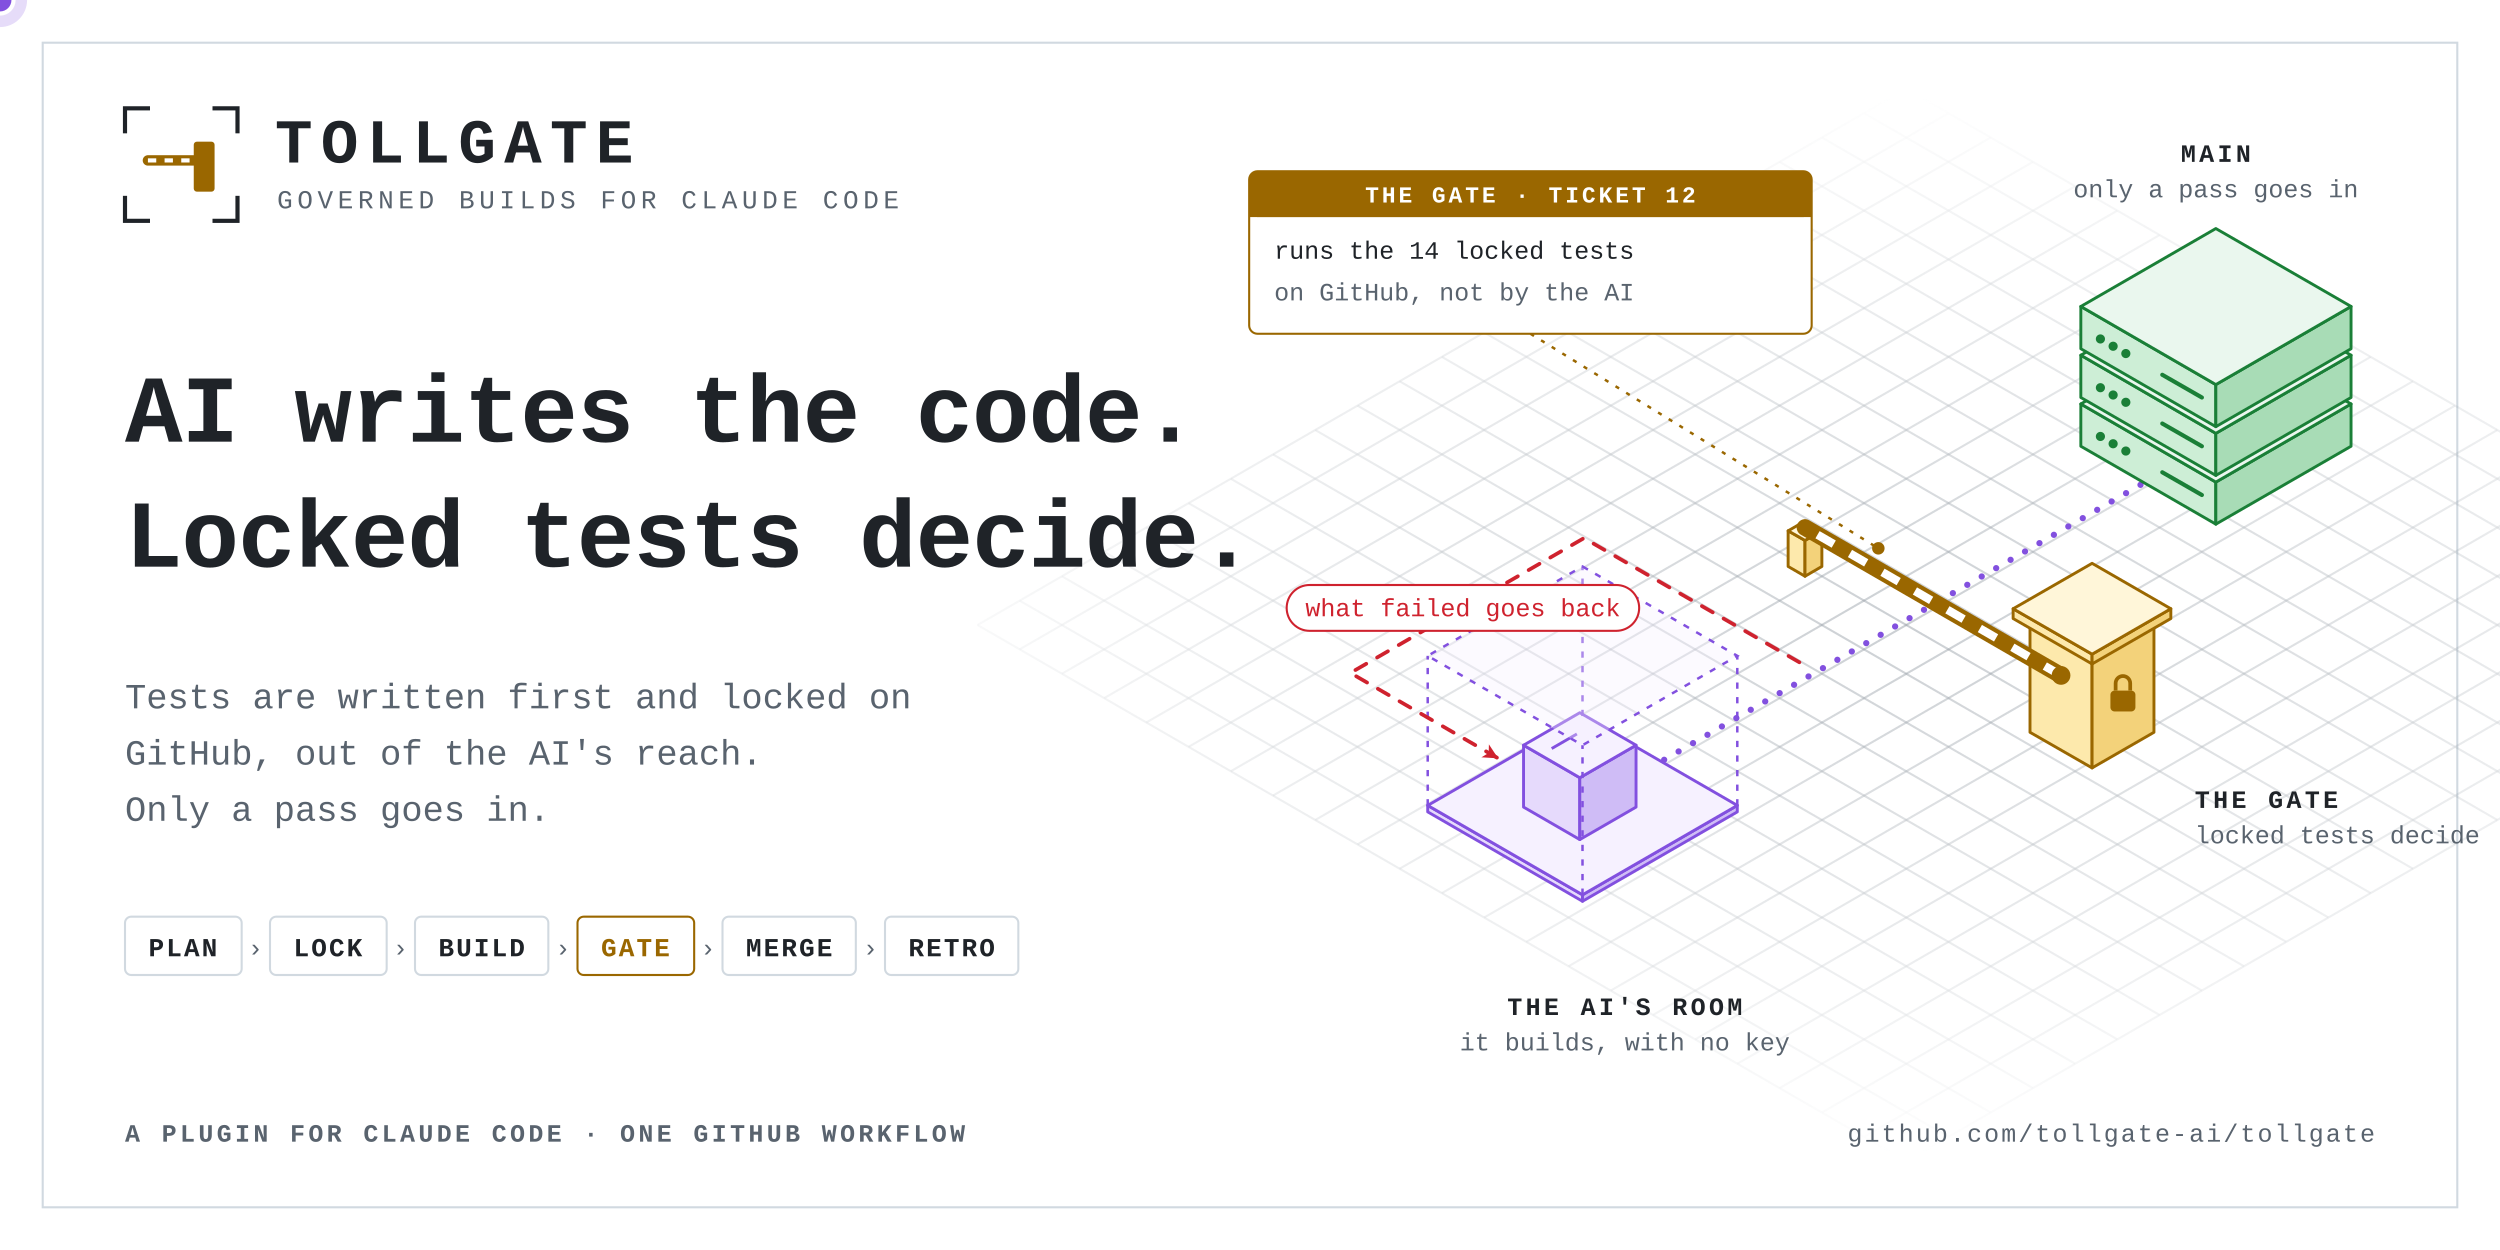
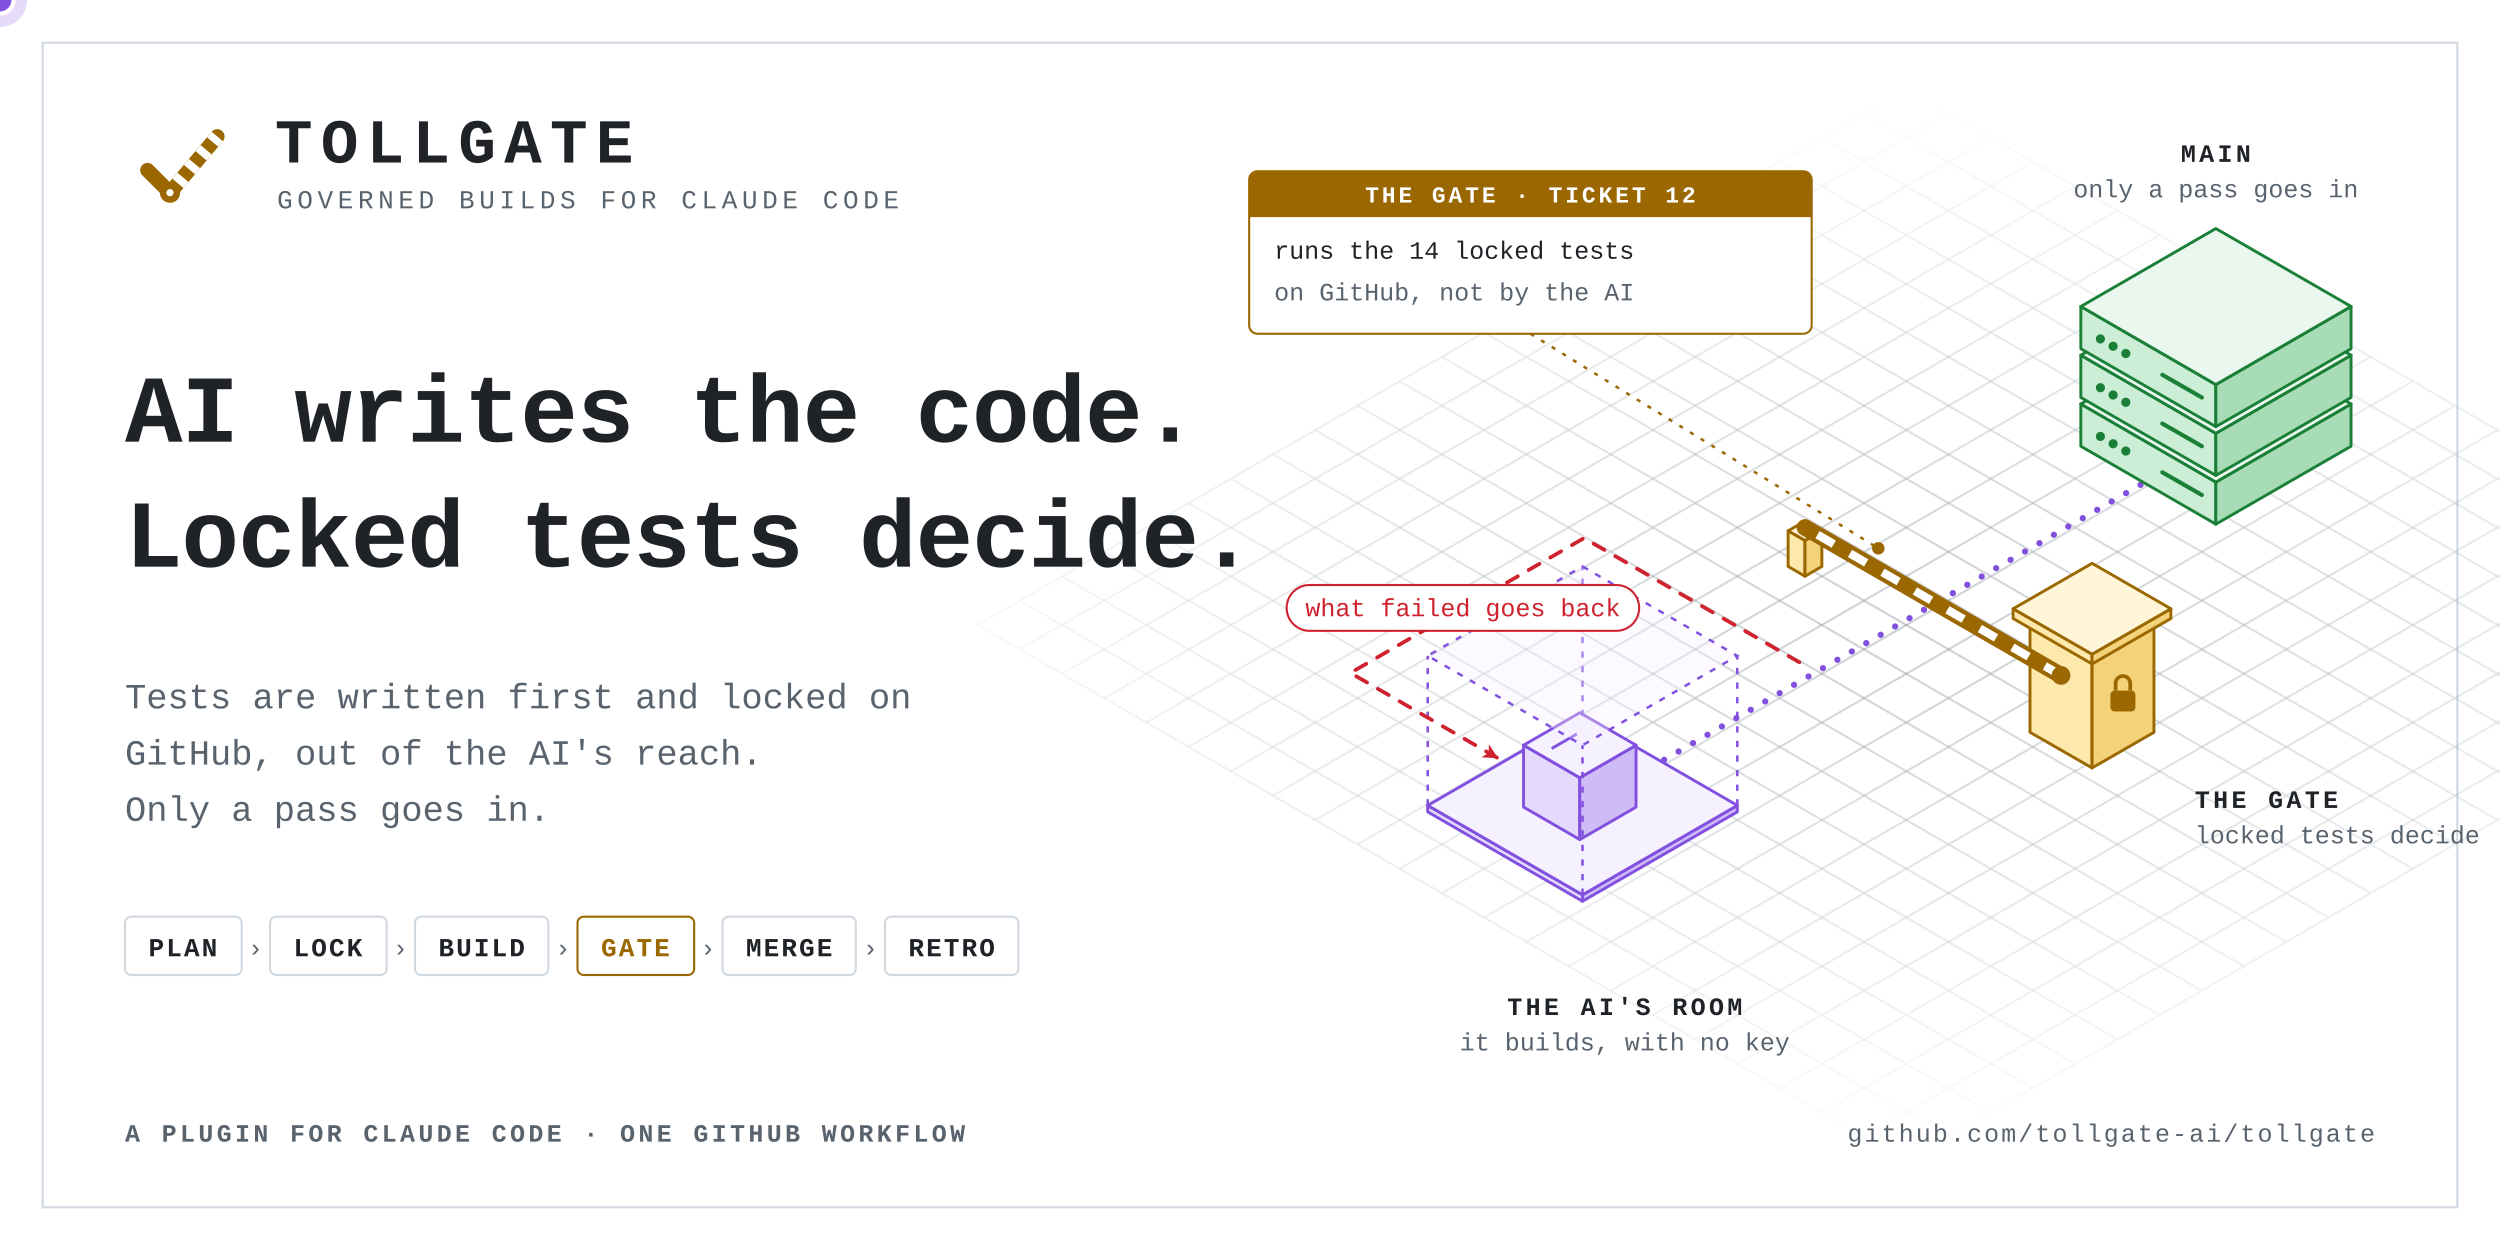
<svg xmlns="http://www.w3.org/2000/svg" viewBox="0 0 1200 600" width="1200" height="600" role="img" aria-labelledby="title desc" font-family="ui-monospace, SFMono-Regular, 'JetBrains Mono', 'Cascadia Mono', Menlo, Consolas, 'Liberation Mono', monospace">
  <defs>
    <radialGradient id="glow" cx="0.762" cy="0.500" r="0.42">
      <stop offset="0" stop-color="#fff" stop-opacity="1" />
      <stop offset="1" stop-color="#fff" stop-opacity="0" />
    </radialGradient>
    <mask id="fade">
      <rect width="1200" height="600" fill="url(#glow)" />
    </mask>
    <marker id="fail" viewBox="0 0 10 10" refX="9" refY="5" markerWidth="9" markerHeight="9" markerUnits="userSpaceOnUse" orient="auto-start-reverse">
      <path d="M1,1 L9,5 L1,9 L3.2,5 z" fill="#cf222e" />
    </marker>
  </defs>
  <style>.main{stroke-width:3;stroke-dasharray:0 8;animation:flow .8s linear infinite}.side{stroke-width:1.8;stroke-dasharray:6 6;animation:side 1.6s linear infinite}@keyframes flow{to{stroke-dashoffset:-8}}@keyframes side{to{stroke-dashoffset:-12}}.still-arm{display:none}@media (prefers-reduced-motion:reduce){.main,.side{animation:none}.ticket,.moving-arm{display:none}.still-arm{display:inline}}</style>
  <rect width="1200" height="600" fill="#ffffff" />
  <rect x="20.5" y="20.5" width="1159" height="559" fill="none" stroke="#d1d9e0" />
  <g mask="url(#fade)" stroke-width="1">
    <line x1="915.0" y1="42.6" x2="469.2" y2="300.0" stroke="#8c959f" stroke-opacity="0.45" />
    <line x1="915.0" y1="42.6" x2="1360.8" y2="300.0" stroke="#8c959f" stroke-opacity="0.45" />
    <line x1="935.3" y1="54.3" x2="489.4" y2="311.7" stroke="#8c959f" stroke-opacity="0.45" />
    <line x1="894.7" y1="54.3" x2="1340.6" y2="311.7" stroke="#8c959f" stroke-opacity="0.45" />
    <line x1="955.5" y1="66.0" x2="509.7" y2="323.4" stroke="#8c959f" stroke-opacity="0.45" />
    <line x1="874.5" y1="66.0" x2="1320.3" y2="323.4" stroke="#8c959f" stroke-opacity="0.45" />
    <line x1="975.8" y1="77.7" x2="530.0" y2="335.1" stroke="#8c959f" stroke-opacity="0.45" />
    <line x1="854.2" y1="77.7" x2="1300.0" y2="335.1" stroke="#8c959f" stroke-opacity="0.45" />
    <line x1="996.1" y1="89.4" x2="550.2" y2="346.8" stroke="#8c959f" stroke-opacity="0.45" />
    <line x1="833.9" y1="89.4" x2="1279.8" y2="346.8" stroke="#8c959f" stroke-opacity="0.45" />
    <line x1="1016.3" y1="101.1" x2="570.5" y2="358.5" stroke="#8c959f" stroke-opacity="0.45" />
    <line x1="813.7" y1="101.1" x2="1259.5" y2="358.5" stroke="#8c959f" stroke-opacity="0.45" />
    <line x1="1036.6" y1="112.8" x2="590.8" y2="370.2" stroke="#8c959f" stroke-opacity="0.45" />
    <line x1="793.4" y1="112.8" x2="1239.2" y2="370.2" stroke="#8c959f" stroke-opacity="0.45" />
    <line x1="1056.9" y1="124.5" x2="611.0" y2="381.9" stroke="#8c959f" stroke-opacity="0.45" />
    <line x1="773.1" y1="124.5" x2="1219.0" y2="381.9" stroke="#8c959f" stroke-opacity="0.45" />
    <line x1="1077.1" y1="136.2" x2="631.3" y2="393.6" stroke="#8c959f" stroke-opacity="0.45" />
    <line x1="752.9" y1="136.2" x2="1198.7" y2="393.6" stroke="#8c959f" stroke-opacity="0.45" />
    <line x1="1097.4" y1="147.9" x2="651.6" y2="405.3" stroke="#8c959f" stroke-opacity="0.45" />
    <line x1="732.6" y1="147.9" x2="1178.4" y2="405.3" stroke="#8c959f" stroke-opacity="0.45" />
    <line x1="1117.6" y1="159.6" x2="671.8" y2="417.0" stroke="#8c959f" stroke-opacity="0.45" />
    <line x1="712.4" y1="159.6" x2="1158.2" y2="417.0" stroke="#8c959f" stroke-opacity="0.45" />
    <line x1="1137.9" y1="171.3" x2="692.1" y2="428.7" stroke="#8c959f" stroke-opacity="0.45" />
    <line x1="692.1" y1="171.3" x2="1137.9" y2="428.7" stroke="#8c959f" stroke-opacity="0.45" />
    <line x1="1158.2" y1="183.0" x2="712.4" y2="440.4" stroke="#8c959f" stroke-opacity="0.45" />
    <line x1="671.8" y1="183.0" x2="1117.6" y2="440.4" stroke="#8c959f" stroke-opacity="0.45" />
    <line x1="1178.4" y1="194.7" x2="732.6" y2="452.1" stroke="#8c959f" stroke-opacity="0.45" />
    <line x1="651.6" y1="194.7" x2="1097.4" y2="452.1" stroke="#8c959f" stroke-opacity="0.45" />
    <line x1="1198.7" y1="206.4" x2="752.9" y2="463.8" stroke="#8c959f" stroke-opacity="0.45" />
    <line x1="631.3" y1="206.4" x2="1077.1" y2="463.8" stroke="#8c959f" stroke-opacity="0.45" />
    <line x1="1219.0" y1="218.1" x2="773.1" y2="475.5" stroke="#8c959f" stroke-opacity="0.45" />
    <line x1="611.0" y1="218.1" x2="1056.9" y2="475.5" stroke="#8c959f" stroke-opacity="0.45" />
    <line x1="1239.2" y1="229.8" x2="793.4" y2="487.2" stroke="#8c959f" stroke-opacity="0.45" />
    <line x1="590.8" y1="229.8" x2="1036.6" y2="487.2" stroke="#8c959f" stroke-opacity="0.45" />
    <line x1="1259.5" y1="241.5" x2="813.7" y2="498.9" stroke="#8c959f" stroke-opacity="0.45" />
    <line x1="570.5" y1="241.5" x2="1016.3" y2="498.9" stroke="#8c959f" stroke-opacity="0.45" />
    <line x1="1279.8" y1="253.2" x2="833.9" y2="510.6" stroke="#8c959f" stroke-opacity="0.45" />
    <line x1="550.2" y1="253.2" x2="996.1" y2="510.6" stroke="#8c959f" stroke-opacity="0.45" />
    <line x1="1300.0" y1="264.9" x2="854.2" y2="522.3" stroke="#8c959f" stroke-opacity="0.45" />
    <line x1="530.0" y1="264.9" x2="975.8" y2="522.3" stroke="#8c959f" stroke-opacity="0.45" />
    <line x1="1320.3" y1="276.6" x2="874.5" y2="534.0" stroke="#8c959f" stroke-opacity="0.45" />
    <line x1="509.7" y1="276.6" x2="955.5" y2="534.0" stroke="#8c959f" stroke-opacity="0.45" />
    <line x1="1340.6" y1="288.3" x2="894.7" y2="545.7" stroke="#8c959f" stroke-opacity="0.45" />
    <line x1="489.4" y1="288.3" x2="935.3" y2="545.7" stroke="#8c959f" stroke-opacity="0.45" />
    <line x1="1360.8" y1="300.0" x2="915.0" y2="557.4" stroke="#8c959f" stroke-opacity="0.45" />
    <line x1="469.2" y1="300.0" x2="915.0" y2="557.4" stroke="#8c959f" stroke-opacity="0.45" />
  </g>
  <polygon points="685.3,386.6 759.6,429.5 759.6,432.6 685.3,389.7" fill="#e6dafc" stroke="#8250df" stroke-width="1.4" stroke-linejoin="round" />
  <polygon points="759.6,429.5 833.9,386.6 833.9,389.7 759.6,432.6" fill="#cfbcf6" stroke="#8250df" stroke-width="1.4" stroke-linejoin="round" />
  <polygon points="685.3,386.6 759.6,429.5 833.9,386.6 759.6,343.7" fill="#f6f1ff" stroke="#8250df" stroke-width="1.4" stroke-linejoin="round" />
  <polygon points="731.3,357.7 758.3,373.3 758.3,403.0 731.3,387.4" fill="#e6dafc" stroke="#8250df" stroke-width="1.4" stroke-linejoin="round" />
  <polygon points="758.3,373.3 785.3,357.7 785.3,387.4 758.3,403.0" fill="#cfbcf6" stroke="#8250df" stroke-width="1.4" stroke-linejoin="round" />
  <polygon points="731.3,357.7 758.3,373.3 785.3,357.7 758.3,342.1" fill="#f6f1ff" stroke="#8250df" stroke-width="1.4" stroke-linejoin="round" />
  <line x1="744.8" y1="359.3" x2="756.9" y2="352.3" stroke="#8250df" stroke-width="1.4" />
  <line x1="759.6" y1="343.7" x2="759.6" y2="271.9" stroke="#8250df" stroke-width="1.2" stroke-dasharray="3 4" />
  <line x1="833.9" y1="386.6" x2="833.9" y2="314.8" stroke="#8250df" stroke-width="1.2" stroke-dasharray="3 4" />
  <line x1="759.6" y1="429.5" x2="759.6" y2="357.7" stroke="#8250df" stroke-width="1.2" stroke-dasharray="3 4" />
  <line x1="685.3" y1="386.6" x2="685.3" y2="314.8" stroke="#8250df" stroke-width="1.2" stroke-dasharray="3 4" />
  <polygon points="759.6,271.9 833.9,314.8 759.6,357.7 685.3,314.8" fill="#f6f1ff" fill-opacity="0.35" stroke="#8250df" stroke-width="1.2" stroke-dasharray="3 4" />
  <text x="779.9" y="487.2" text-anchor="middle" font-size="12" font-weight="700" letter-spacing="1.6" fill="#1f2328">THE AI'S ROOM</text>
  <text x="779.9" y="504.2" text-anchor="middle" font-size="12" fill="#59636e">it builds, with no key</text>
  <polyline class="main" points="798.8,364.7 1028.5,232.1" fill="none" stroke="#8250df" stroke-linecap="round" stroke-linejoin="round" />
  <polyline class="side" points="863.7,317.9 760.3,258.3 648.2,323.0 719.1,364.0" fill="none" stroke="#cf222e" stroke-linecap="round" stroke-linejoin="round" marker-end="url(#fail)" />
  <rect x="617.6" y="280.8" width="169.2" height="22" rx="11" fill="#ffffff" stroke="#cf222e" />
  <text x="702.2" y="295.8" text-anchor="middle" font-size="12" fill="#cf222e">what failed goes back</text>
  <polygon points="974.4,296.9 1004.2,314.0 1004.2,368.6 974.4,351.5" fill="#fde9ac" stroke="#9a6700" stroke-width="1.4" stroke-linejoin="round" />
  <polygon points="1004.2,314.0 1033.9,296.9 1033.9,351.5 1004.2,368.6" fill="#f3d27a" stroke="#9a6700" stroke-width="1.4" stroke-linejoin="round" />
  <polygon points="974.4,296.9 1004.2,314.0 1033.9,296.9 1004.2,279.7" fill="#fff6d9" stroke="#9a6700" stroke-width="1.4" stroke-linejoin="round" />
  <polygon points="966.3,292.2 1004.2,314.0 1004.2,318.7 966.3,296.9" fill="#fde9ac" stroke="#9a6700" stroke-width="1.4" stroke-linejoin="round" />
  <polygon points="1004.2,314.0 1042.0,292.2 1042.0,296.9 1004.2,318.7" fill="#f3d27a" stroke="#9a6700" stroke-width="1.4" stroke-linejoin="round" />
  <polygon points="966.3,292.2 1004.2,314.0 1042.0,292.2 1004.2,270.4" fill="#fff6d9" stroke="#9a6700" stroke-width="1.4" stroke-linejoin="round" />
  <rect x="1013.0" y="331.5" width="12" height="10" rx="2" fill="#9a6700" />
  <path d="M1015.5,331.5 v-3.5 a3.5,3.5 0 0 1 7,0 v3.5" fill="none" stroke="#9a6700" stroke-width="1.8" />
  <polygon points="858.3,254.8 866.4,259.4 866.4,276.6 858.3,271.9" fill="#fde9ac" stroke="#9a6700" stroke-width="1.4" stroke-linejoin="round" />
  <polygon points="866.4,259.4 874.5,254.8 874.5,271.9 866.4,276.6" fill="#f3d27a" stroke="#9a6700" stroke-width="1.4" stroke-linejoin="round" />
  <polygon points="858.3,254.8 866.4,259.4 874.5,254.8 866.4,250.1" fill="#fff6d9" stroke="#9a6700" stroke-width="1.4" stroke-linejoin="round" />
  <g class="moving-arm">
    <line x1="989.3" y1="324.2" x2="866.4" y2="253.2" stroke="#9a6700" stroke-width="8" stroke-linecap="round" />
    <line x1="989.3" y1="324.2" x2="866.4" y2="253.2" stroke="#ffffff" stroke-width="4" stroke-dasharray="9 9" />
    <animateTransform attributeName="transform" type="rotate" values="0 989.3 324.2;0 989.3 324.2;60 989.3 324.2;60 989.3 324.2;0 989.3 324.2;0 989.3 324.2" keyTimes="0;0.658;0.697;0.874;0.913;1" dur="12.67s" repeatCount="indefinite" />
  </g>
  <g class="still-arm">
    <line x1="989.3" y1="324.2" x2="866.4" y2="253.2" stroke="#9a6700" stroke-width="8" stroke-linecap="round" />
    <line x1="989.3" y1="324.2" x2="866.4" y2="253.2" stroke="#ffffff" stroke-width="4" stroke-dasharray="9 9" />
  </g>
  <circle cx="989.3" cy="324.2" r="4.5" fill="#9a6700" />
  <text x="1053.5" y="387.8" text-anchor="start" font-size="12" font-weight="700" letter-spacing="1.6" fill="#1f2328">THE GATE</text>
  <text x="1053.5" y="404.8" text-anchor="start" font-size="12" fill="#59636e">locked tests decide</text>
  <polygon points="998.8,193.9 1063.6,231.4 1063.6,251.6 998.8,214.2" fill="#cdeed6" stroke="#1a7f37" stroke-width="1.4" stroke-linejoin="round" />
  <polygon points="1063.6,231.4 1128.5,193.9 1128.5,214.2 1063.6,251.6" fill="#a8dcb6" stroke="#1a7f37" stroke-width="1.4" stroke-linejoin="round" />
  <polygon points="998.8,193.9 1063.6,231.4 1128.5,193.9 1063.6,156.5" fill="#eaf7ee" stroke="#1a7f37" stroke-width="1.4" stroke-linejoin="round" />
  <circle cx="1008.2" cy="209.5" r="2.2" fill="#1a7f37" />
  <circle cx="1014.3" cy="213.0" r="2.2" fill="#1a7f37" />
  <circle cx="1020.4" cy="216.5" r="2.2" fill="#1a7f37" />
  <line x1="1037.9" y1="226.7" x2="1056.9" y2="237.6" stroke="#1a7f37" stroke-width="2" stroke-linecap="round" />
  <polygon points="998.8,170.5 1063.6,208.0 1063.6,228.2 998.8,190.8" fill="#cdeed6" stroke="#1a7f37" stroke-width="1.4" stroke-linejoin="round" />
  <polygon points="1063.6,208.0 1128.5,170.5 1128.5,190.8 1063.6,228.2" fill="#a8dcb6" stroke="#1a7f37" stroke-width="1.4" stroke-linejoin="round" />
  <polygon points="998.8,170.5 1063.6,208.0 1128.5,170.5 1063.6,133.1" fill="#eaf7ee" stroke="#1a7f37" stroke-width="1.4" stroke-linejoin="round" />
  <circle cx="1008.2" cy="186.1" r="2.2" fill="#1a7f37" />
  <circle cx="1014.3" cy="189.6" r="2.2" fill="#1a7f37" />
  <circle cx="1020.4" cy="193.1" r="2.2" fill="#1a7f37" />
  <line x1="1037.9" y1="203.3" x2="1056.9" y2="214.2" stroke="#1a7f37" stroke-width="2" stroke-linecap="round" />
  <polygon points="998.8,147.1 1063.6,184.6 1063.6,204.8 998.8,167.4" fill="#cdeed6" stroke="#1a7f37" stroke-width="1.4" stroke-linejoin="round" />
  <polygon points="1063.6,184.6 1128.5,147.1 1128.5,167.4 1063.6,204.8" fill="#a8dcb6" stroke="#1a7f37" stroke-width="1.4" stroke-linejoin="round" />
  <polygon points="998.8,147.1 1063.6,184.6 1128.5,147.1 1063.6,109.7" fill="#eaf7ee" stroke="#1a7f37" stroke-width="1.4" stroke-linejoin="round" />
  <circle cx="1008.2" cy="162.7" r="2.2" fill="#1a7f37" />
  <circle cx="1014.3" cy="166.2" r="2.2" fill="#1a7f37" />
  <circle cx="1020.4" cy="169.7" r="2.2" fill="#1a7f37" />
  <line x1="1037.9" y1="179.9" x2="1056.9" y2="190.8" stroke="#1a7f37" stroke-width="2" stroke-linecap="round" />
  <text x="1063.6" y="77.7" text-anchor="middle" font-size="12" font-weight="700" letter-spacing="1.6" fill="#1f2328">MAIN</text>
  <text x="1063.6" y="94.7" text-anchor="middle" font-size="12" fill="#59636e">only a pass goes in</text>
  <line x1="734.6" y1="160.2" x2="901.6" y2="263.2" stroke="#9a6700" stroke-width="1.2" stroke-dasharray="2 4" />
  <circle cx="901.6" cy="263.2" r="3" fill="#9a6700" />
  <rect x="599.6" y="82.2" width="270" height="78" rx="4" fill="#ffffff" stroke="#9a6700" />
  <rect x="599.6" y="82.2" width="270" height="22" rx="4" fill="#9a6700" />
  <rect x="599.6" y="96.2" width="270" height="8" fill="#9a6700" />
  <text x="734.6" y="97.2" text-anchor="middle" font-size="11" font-weight="700" letter-spacing="1.4" fill="#ffffff">THE GATE · TICKET 12</text>
  <text x="611.6" y="124.2" font-size="12" fill="#1f2328">runs the 14 locked tests</text>
  <text x="611.6" y="144.2" font-size="12" fill="#59636e">on GitHub, not by the AI</text>
  <g class="ticket">
    <circle r="13" fill="#8250df" opacity="0.2">
      <animate attributeName="fill" values="#8250df;#cf222e;#8250df;#1a7f37" keyTimes="0;0.221;0.547;0.721" calcMode="discrete" dur="12.67s" repeatCount="indefinite" />
    </circle>
    <circle r="6.5" fill="#8250df" stroke="#ffffff" stroke-width="2">
      <animate attributeName="fill" values="#8250df;#cf222e;#8250df;#1a7f37" keyTimes="0;0.221;0.547;0.721" calcMode="discrete" dur="12.67s" repeatCount="indefinite" />
    </circle>
    <animateMotion path="M798.8,364.7 L871.8,322.6 L871.8,322.6 L863.7,317.9 L760.3,258.3 L648.2,323.0 L719.1,364.0 L798.8,364.7 L871.8,322.6 L871.8,322.6 L1028.5,232.1" keyPoints="0;0;0.113;0.113;0.113;0.125;0.284;0.458;0.567;0.567;0.646;0.758;0.758;0.758;1;1;1" keyTimes="0;0.047;0.118;0.221;0.221;0.229;0.33;0.439;0.508;0.547;0.547;0.618;0.721;0.721;0.874;0.968;1" calcMode="linear" dur="12.67s" repeatCount="indefinite" />
  </g>
-   <path d="M72,52 H60 V64" fill="none" stroke="#1f2328" stroke-width="2" />
-   <path d="M102,52 H114 V64" fill="none" stroke="#1f2328" stroke-width="2" />
-   <path d="M72,106 H60 V94" fill="none" stroke="#1f2328" stroke-width="2" />
-   <path d="M102,106 H114 V94" fill="none" stroke="#1f2328" stroke-width="2" />
-   <rect x="93" y="68" width="10" height="24" rx="1.5" fill="#9a6700" />
-   <line x1="93" y1="77" x2="71" y2="77" stroke="#9a6700" stroke-width="5" stroke-linecap="round" />
-   <line x1="91" y1="77" x2="71" y2="77" stroke="#ffffff" stroke-width="2" stroke-dasharray="4 4" />
+   <g transform="translate(60 52) scale(0.54)">
+     <path d="M20 55 L40 75 L82 25" fill="none" stroke="#9a6700" stroke-width="13" stroke-linecap="round" stroke-linejoin="round" />
+     <path d="M47 66.7 L82 25" fill="none" stroke="#ffffff" stroke-width="13" stroke-dasharray="7 9" />
+     <circle cx="40" cy="75" r="9" fill="#9a6700" />
+     <circle cx="40" cy="75" r="3.2" fill="#ffffff" />
+   </g>
  <text x="132" y="78" font-size="30" font-weight="700" letter-spacing="4" fill="#1f2328">TOLLGATE</text>
  <text x="133" y="100" font-size="12.5" letter-spacing="2.2" fill="#59636e">GOVERNED BUILDS FOR CLAUDE CODE</text>
  <text x="60" y="212" font-size="46" font-weight="800" letter-spacing="-0.5" fill="#1f2328">AI writes the code.</text>
  <text x="60" y="272" font-size="46" font-weight="800" letter-spacing="-0.5" fill="#1f2328">Locked tests decide.</text>
  <text x="60" y="340" font-size="17" fill="#59636e">Tests are written first and locked on</text>
  <text x="60" y="367" font-size="17" fill="#59636e">GitHub, out of the AI's reach.</text>
  <text x="60" y="394" font-size="17" fill="#59636e">Only a pass goes in.</text>
  <rect x="60" y="440" width="56" height="28" rx="3" fill="#ffffff" stroke="#d1d9e0" />
  <text x="87.8" y="459" text-anchor="middle" font-size="12.5" font-weight="700" letter-spacing="1" fill="#1f2328">PLAN</text>
  <text x="122.6" y="459" text-anchor="middle" font-size="12" fill="#59636e">›</text>
  <rect x="129.6" y="440" width="56" height="28" rx="3" fill="#ffffff" stroke="#d1d9e0" />
  <text x="157.4" y="459" text-anchor="middle" font-size="12.5" font-weight="700" letter-spacing="1" fill="#1f2328">LOCK</text>
  <text x="192.2" y="459" text-anchor="middle" font-size="12" fill="#59636e">›</text>
  <rect x="199.2" y="440" width="64" height="28" rx="3" fill="#ffffff" stroke="#d1d9e0" />
  <text x="231.2" y="459" text-anchor="middle" font-size="12.5" font-weight="700" letter-spacing="1" fill="#1f2328">BUILD</text>
  <text x="270.2" y="459" text-anchor="middle" font-size="12" fill="#59636e">›</text>
  <rect x="277.2" y="440" width="56" height="28" rx="3" fill="#ffffff" stroke="#9a6700" />
  <text x="305.0" y="459" text-anchor="middle" font-size="12.5" font-weight="700" letter-spacing="1" fill="#9a6700">GATE</text>
  <text x="339.8" y="459" text-anchor="middle" font-size="12" fill="#59636e">›</text>
  <rect x="346.8" y="440" width="64" height="28" rx="3" fill="#ffffff" stroke="#d1d9e0" />
  <text x="378.8" y="459" text-anchor="middle" font-size="12.5" font-weight="700" letter-spacing="1" fill="#1f2328">MERGE</text>
  <text x="417.8" y="459" text-anchor="middle" font-size="12" fill="#59636e">›</text>
  <rect x="424.8" y="440" width="64" height="28" rx="3" fill="#ffffff" stroke="#d1d9e0" />
  <text x="456.8" y="459" text-anchor="middle" font-size="12.5" font-weight="700" letter-spacing="1" fill="#1f2328">RETRO</text>
  <text x="60" y="548" font-size="12" font-weight="700" letter-spacing="1.6" fill="#59636e">A PLUGIN FOR CLAUDE CODE · ONE GITHUB WORKFLOW</text>
  <text x="1140" y="548" text-anchor="end" font-size="12" letter-spacing="1" fill="#59636e">github.com/tollgate-ai/tollgate</text>
</svg>
